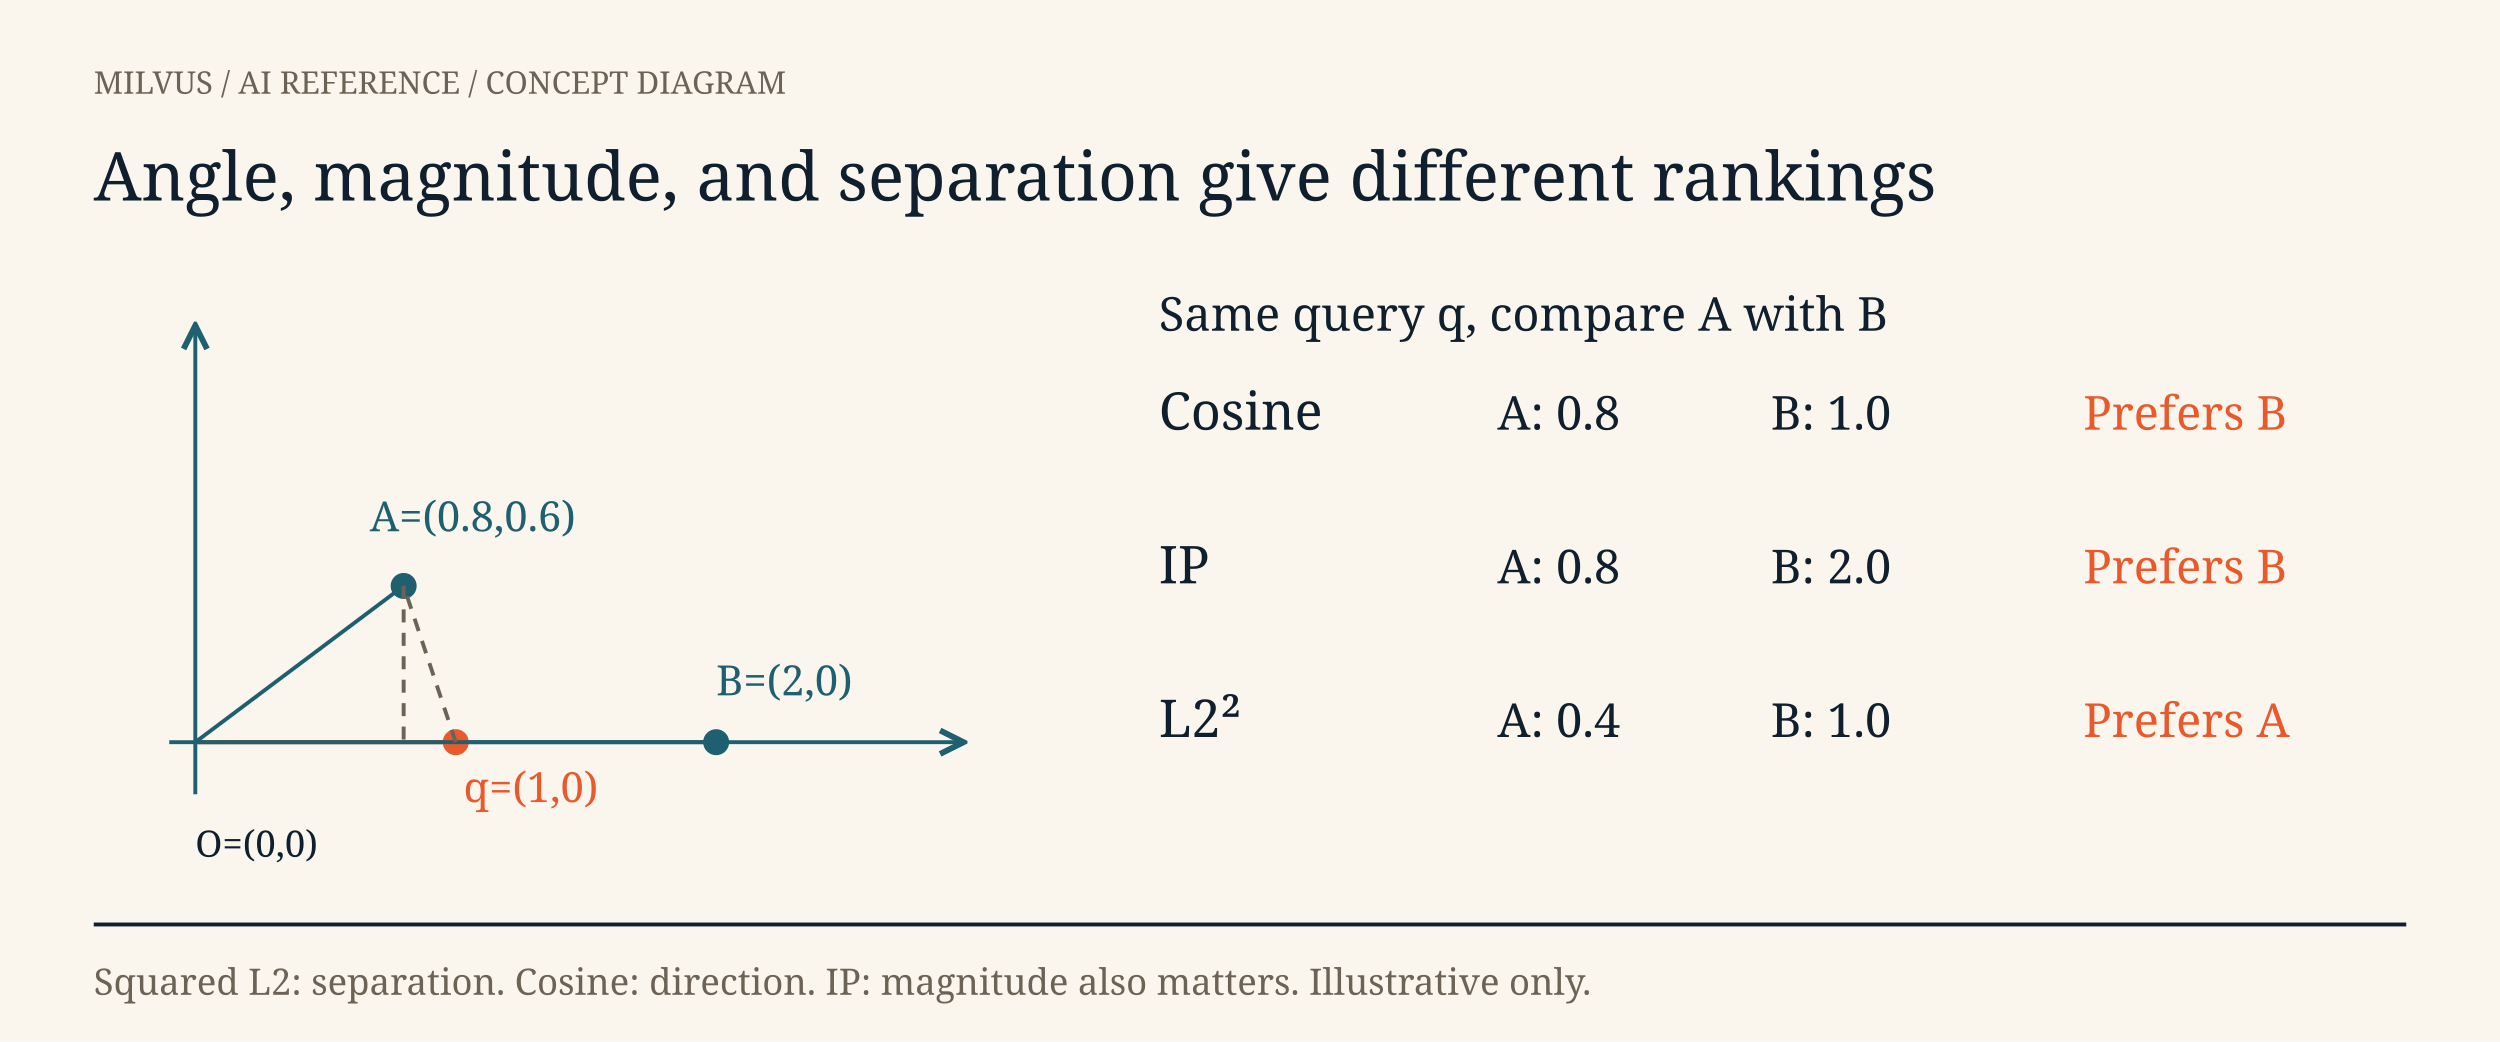
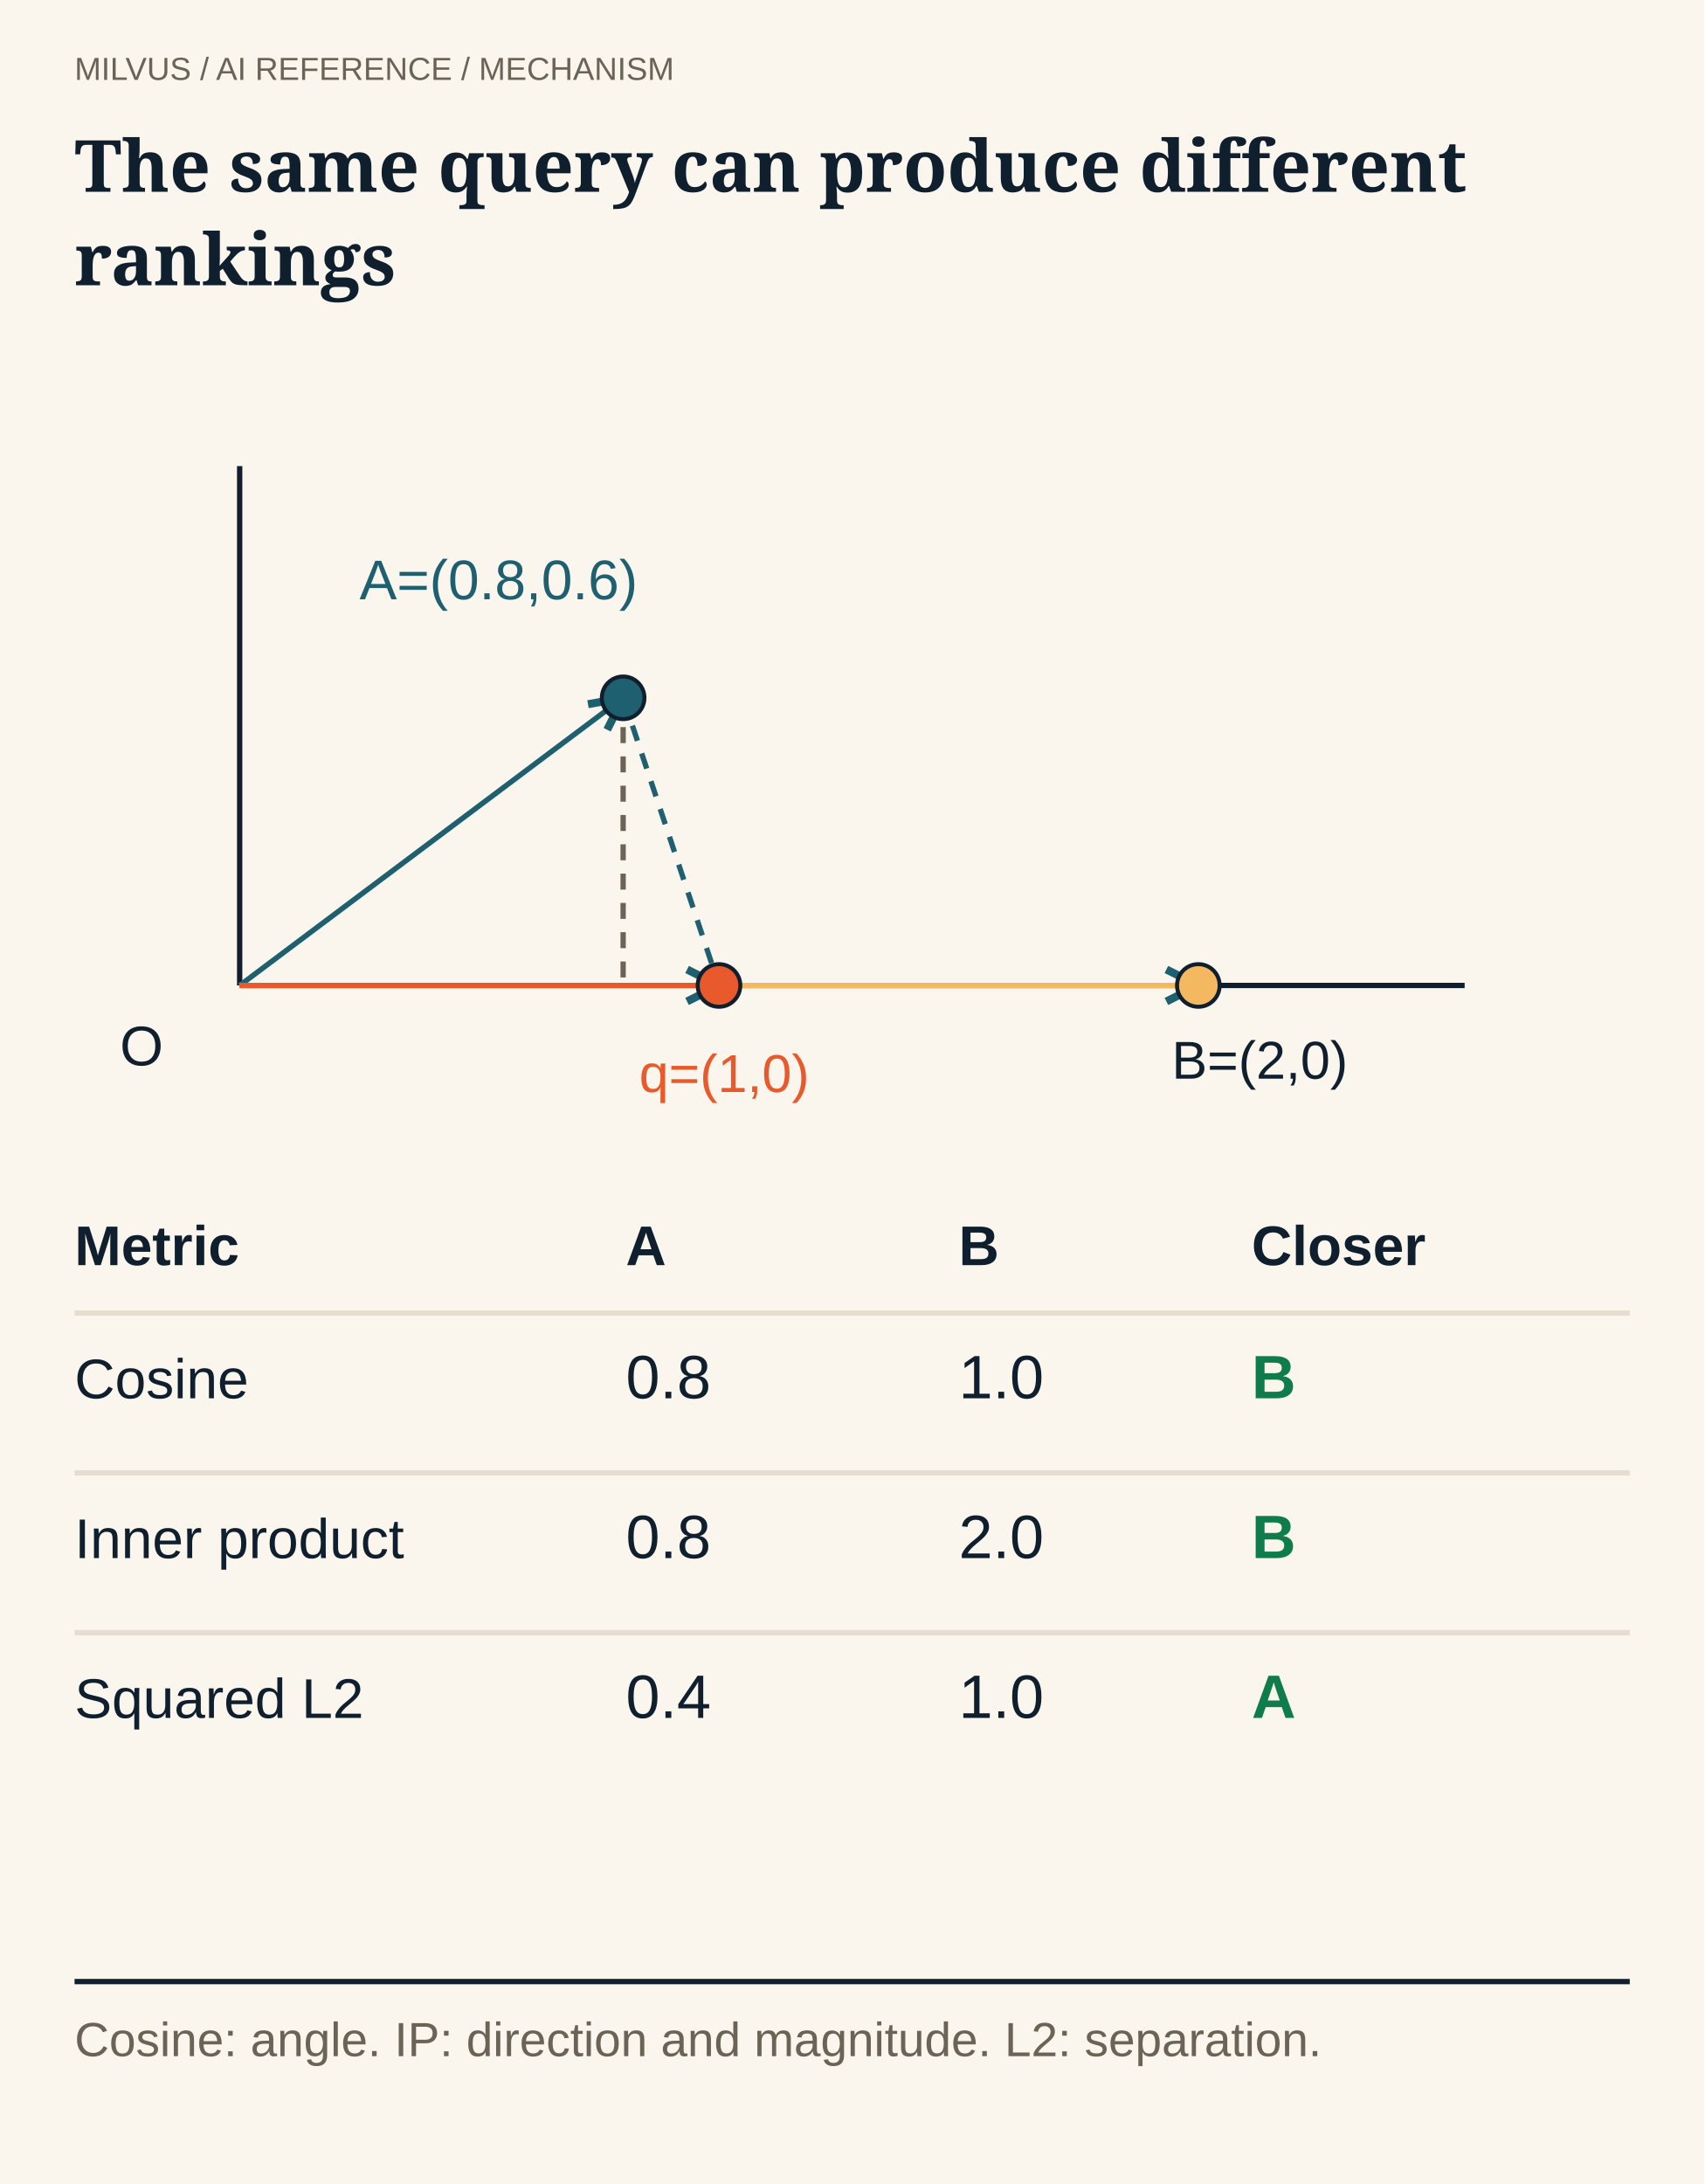
- <svg xmlns="http://www.w3.org/2000/svg" viewBox="0 0 960 400" width="960" height="400" role="img" aria-labelledby="title desc">
+ <svg xmlns="http://www.w3.org/2000/svg" viewBox="0 0 640 820" width="640" height="820" role="img" aria-labelledby="title desc">
  <defs>
    <marker id="arrow" markerWidth="8" markerHeight="8" refX="7" refY="4" orient="auto">
-       <path d="M1 1L7 4L1 7" fill="none" stroke="#1E5F70" stroke-width="1.5" />
+       <path d="M1 1 L7 4 L1 7" fill="none" stroke="#1E5F70" stroke-width="1.5" />
    </marker>
  </defs>
-   <rect width="960" height="400" fill="#FAF6EE" />
-   <g font-family="Georgia, Noto Serif SC, serif">
-     <text x="36" y="36" fill="#6B6356" font-size="12" text-anchor="start">MILVUS / AI REFERENCE / CONCEPT DIAGRAM</text>
-     <text x="36" y="77" fill="#0F1F2E" font-size="26" text-anchor="start">Angle, magnitude, and separation give different rankings</text>
-     <path d="M65 285L370 285" stroke="#1E5F70" stroke-width="1.5" fill="none" marker-end="url(#arrow)" />
-     <path d="M75 305L75 125" stroke="#1E5F70" stroke-width="1.5" fill="none" marker-end="url(#arrow)" />
-     <path d="M75 285L175 285" stroke="#E85A2B" stroke-width="1.5" fill="none" />
-     <circle cx="175" cy="285" r="5" fill="#E85A2B" />
-     <path d="M75 285L155 225" stroke="#1E5F70" stroke-width="1.5" fill="none" />
-     <circle cx="155" cy="225" r="5" fill="#1E5F70" />
-     <path d="M75 285L275 285" stroke="#1E5F70" stroke-width="1.5" fill="none" />
-     <circle cx="275" cy="285" r="5" fill="#1E5F70" />
-     <path d="M175 285L155 225" stroke="#6B6356" stroke-width="1.5" fill="none" stroke-dasharray="5 4" />
-     <path d="M155 225L155 285" stroke="#6B6356" stroke-width="1.5" fill="none" stroke-dasharray="5 4" />
-     <text x="75" y="329" fill="#0F1F2E" font-size="14" text-anchor="start">O=(0,0)</text>
-     <text x="178" y="308" fill="#E85A2B" font-size="16" text-anchor="start">q=(1,0)</text>
-     <text x="142" y="204" fill="#1E5F70" font-size="16" text-anchor="start">A=(0.8,0.6)</text>
-     <text x="275" y="267" fill="#1E5F70" font-size="16" text-anchor="start">B=(2,0)</text>
-     <text x="445" y="127" fill="#0F1F2E" font-size="18" text-anchor="start">Same query q, compare A with B</text>
-     <text x="445" y="165" fill="#0F1F2E" font-size="20" text-anchor="start">Cosine</text>
-     <text x="575" y="165" fill="#0F1F2E" font-size="18" text-anchor="start">A: 0.8</text>
-     <text x="680" y="165" fill="#0F1F2E" font-size="18" text-anchor="start">B: 1.0</text>
-     <text x="800" y="165" fill="#E85A2B" font-size="18" text-anchor="start">Prefers B</text>
-     <text x="445" y="224" fill="#0F1F2E" font-size="20" text-anchor="start">IP</text>
-     <text x="575" y="224" fill="#0F1F2E" font-size="18" text-anchor="start">A: 0.8</text>
-     <text x="680" y="224" fill="#0F1F2E" font-size="18" text-anchor="start">B: 2.0</text>
-     <text x="800" y="224" fill="#E85A2B" font-size="18" text-anchor="start">Prefers B</text>
-     <text x="445" y="283" fill="#0F1F2E" font-size="20" text-anchor="start">L2²</text>
-     <text x="575" y="283" fill="#0F1F2E" font-size="18" text-anchor="start">A: 0.4</text>
-     <text x="680" y="283" fill="#0F1F2E" font-size="18" text-anchor="start">B: 1.0</text>
-     <text x="800" y="283" fill="#E85A2B" font-size="18" text-anchor="start">Prefers A</text>
-     <path d="M36 355L924 355" stroke="#0F1F2E" stroke-width="1.5" fill="none" />
-     <text x="36" y="382" fill="#6B6356" font-size="14" text-anchor="start">Squared L2: separation. Cosine: direction. IP: magnitude also matters. Illustrative only.</text>
-   </g>
+   <rect width="640" height="820" fill="#FAF6EE" />
+   <text x="28" y="30" text-anchor="start" font-family="Arial, sans-serif" font-size="12" fill="#6B6356" font-weight="400">
+     <tspan x="28" dy="0">MILVUS / AI REFERENCE / MECHANISM</tspan>
+   </text>
+   <text x="28" y="72" text-anchor="start" font-family="Georgia, serif" font-size="27" fill="#0F1F2E" font-weight="700">
+     <tspan x="28" dy="0">The same query can produce different</tspan>
+     <tspan x="28" dy="35.1">rankings</tspan>
+   </text>
+   <path d="M90 370 L550 370" fill="none" stroke="#0F1F2E" stroke-width="2" />
+   <path d="M90 370 L90 175" fill="none" stroke="#0F1F2E" stroke-width="2" />
+   <path d="M90 370 L234.0 262.0" fill="none" stroke="#1E5F70" stroke-width="2" marker-end="url(#arrow)" />
+   <path d="M90 370 L450 370" fill="none" stroke="#F4B860" stroke-width="2" marker-end="url(#arrow)" />
+   <path d="M90 370 L270 370" fill="none" stroke="#E85A2B" stroke-width="2" marker-end="url(#arrow)" />
+   <path d="M234.0 262.0 L234.0 370" fill="none" stroke="#6B6356" stroke-width="2" stroke-dasharray="6 5" />
+   <path d="M234.0 262.0 L270 370" fill="none" stroke="#1E5F70" stroke-width="2" stroke-dasharray="6 5" />
+   <circle cx="270" cy="370" r="8" fill="#E85A2B" stroke="#0F1F2E" stroke-width="1.5" />
+   <circle cx="234.0" cy="262.0" r="8" fill="#1E5F70" stroke="#0F1F2E" stroke-width="1.5" />
+   <circle cx="450" cy="370" r="8" fill="#F4B860" stroke="#0F1F2E" stroke-width="1.5" />
+   <text x="45" y="400" text-anchor="start" font-family="Arial, sans-serif" font-size="21" fill="#0F1F2E" font-weight="400">
+     <tspan x="45" dy="0">O</tspan>
+   </text>
+   <text x="240" y="410" text-anchor="start" font-family="Arial, sans-serif" font-size="20" fill="#E85A2B" font-weight="400">
+     <tspan x="240" dy="0">q=(1,0)</tspan>
+   </text>
+   <text x="135" y="225" text-anchor="start" font-family="Arial, sans-serif" font-size="21" fill="#1E5F70" font-weight="400">
+     <tspan x="135" dy="0">A=(0.8,0.6)</tspan>
+   </text>
+   <text x="440" y="405" text-anchor="start" font-family="Arial, sans-serif" font-size="20" fill="#0F1F2E" font-weight="400">
+     <tspan x="440" dy="0">B=(2,0)</tspan>
+   </text>
+   <text x="28" y="475" text-anchor="start" font-family="Arial, sans-serif" font-size="21" fill="#0F1F2E" font-weight="700">
+     <tspan x="28" dy="0">Metric</tspan>
+   </text>
+   <text x="235" y="475" text-anchor="start" font-family="Arial, sans-serif" font-size="21" fill="#0F1F2E" font-weight="700">
+     <tspan x="235" dy="0">A</tspan>
+   </text>
+   <text x="360" y="475" text-anchor="start" font-family="Arial, sans-serif" font-size="21" fill="#0F1F2E" font-weight="700">
+     <tspan x="360" dy="0">B</tspan>
+   </text>
+   <text x="470" y="475" text-anchor="start" font-family="Arial, sans-serif" font-size="21" fill="#0F1F2E" font-weight="700">
+     <tspan x="470" dy="0">Closer</tspan>
+   </text>
+   <path d="M28 493 L612 493" fill="none" stroke="#E5DDD0" stroke-width="2" />
+   <text x="28" y="525" text-anchor="start" font-family="Arial, sans-serif" font-size="21" fill="#0F1F2E" font-weight="400">
+     <tspan x="28" dy="0">Cosine</tspan>
+   </text>
+   <text x="235" y="525" text-anchor="start" font-family="Arial, sans-serif" font-size="23" fill="#0F1F2E" font-weight="400">
+     <tspan x="235" dy="0">0.8</tspan>
+   </text>
+   <text x="360" y="525" text-anchor="start" font-family="Arial, sans-serif" font-size="23" fill="#0F1F2E" font-weight="400">
+     <tspan x="360" dy="0">1.0</tspan>
+   </text>
+   <text x="470" y="525" text-anchor="start" font-family="Arial, sans-serif" font-size="23" fill="#0F7D4B" font-weight="700">
+     <tspan x="470" dy="0">B</tspan>
+   </text>
+   <path d="M28 553 L612 553" fill="none" stroke="#E5DDD0" stroke-width="2" />
+   <text x="28" y="585" text-anchor="start" font-family="Arial, sans-serif" font-size="21" fill="#0F1F2E" font-weight="400">
+     <tspan x="28" dy="0">Inner product</tspan>
+   </text>
+   <text x="235" y="585" text-anchor="start" font-family="Arial, sans-serif" font-size="23" fill="#0F1F2E" font-weight="400">
+     <tspan x="235" dy="0">0.8</tspan>
+   </text>
+   <text x="360" y="585" text-anchor="start" font-family="Arial, sans-serif" font-size="23" fill="#0F1F2E" font-weight="400">
+     <tspan x="360" dy="0">2.0</tspan>
+   </text>
+   <text x="470" y="585" text-anchor="start" font-family="Arial, sans-serif" font-size="23" fill="#0F7D4B" font-weight="700">
+     <tspan x="470" dy="0">B</tspan>
+   </text>
+   <path d="M28 613 L612 613" fill="none" stroke="#E5DDD0" stroke-width="2" />
+   <text x="28" y="645" text-anchor="start" font-family="Arial, sans-serif" font-size="21" fill="#0F1F2E" font-weight="400">
+     <tspan x="28" dy="0">Squared L2</tspan>
+   </text>
+   <text x="235" y="645" text-anchor="start" font-family="Arial, sans-serif" font-size="23" fill="#0F1F2E" font-weight="400">
+     <tspan x="235" dy="0">0.4</tspan>
+   </text>
+   <text x="360" y="645" text-anchor="start" font-family="Arial, sans-serif" font-size="23" fill="#0F1F2E" font-weight="400">
+     <tspan x="360" dy="0">1.0</tspan>
+   </text>
+   <text x="470" y="645" text-anchor="start" font-family="Arial, sans-serif" font-size="23" fill="#0F7D4B" font-weight="700">
+     <tspan x="470" dy="0">A</tspan>
+   </text>
+   <path d="M28 744 L612 744" fill="none" stroke="#0F1F2E" stroke-width="2" />
+   <text x="28" y="772" text-anchor="start" font-family="Arial, sans-serif" font-size="18" fill="#6B6356" font-weight="400">
+     <tspan x="28" dy="0">Cosine: angle. IP: direction and magnitude. L2: separation.</tspan>
+   </text>
</svg>
